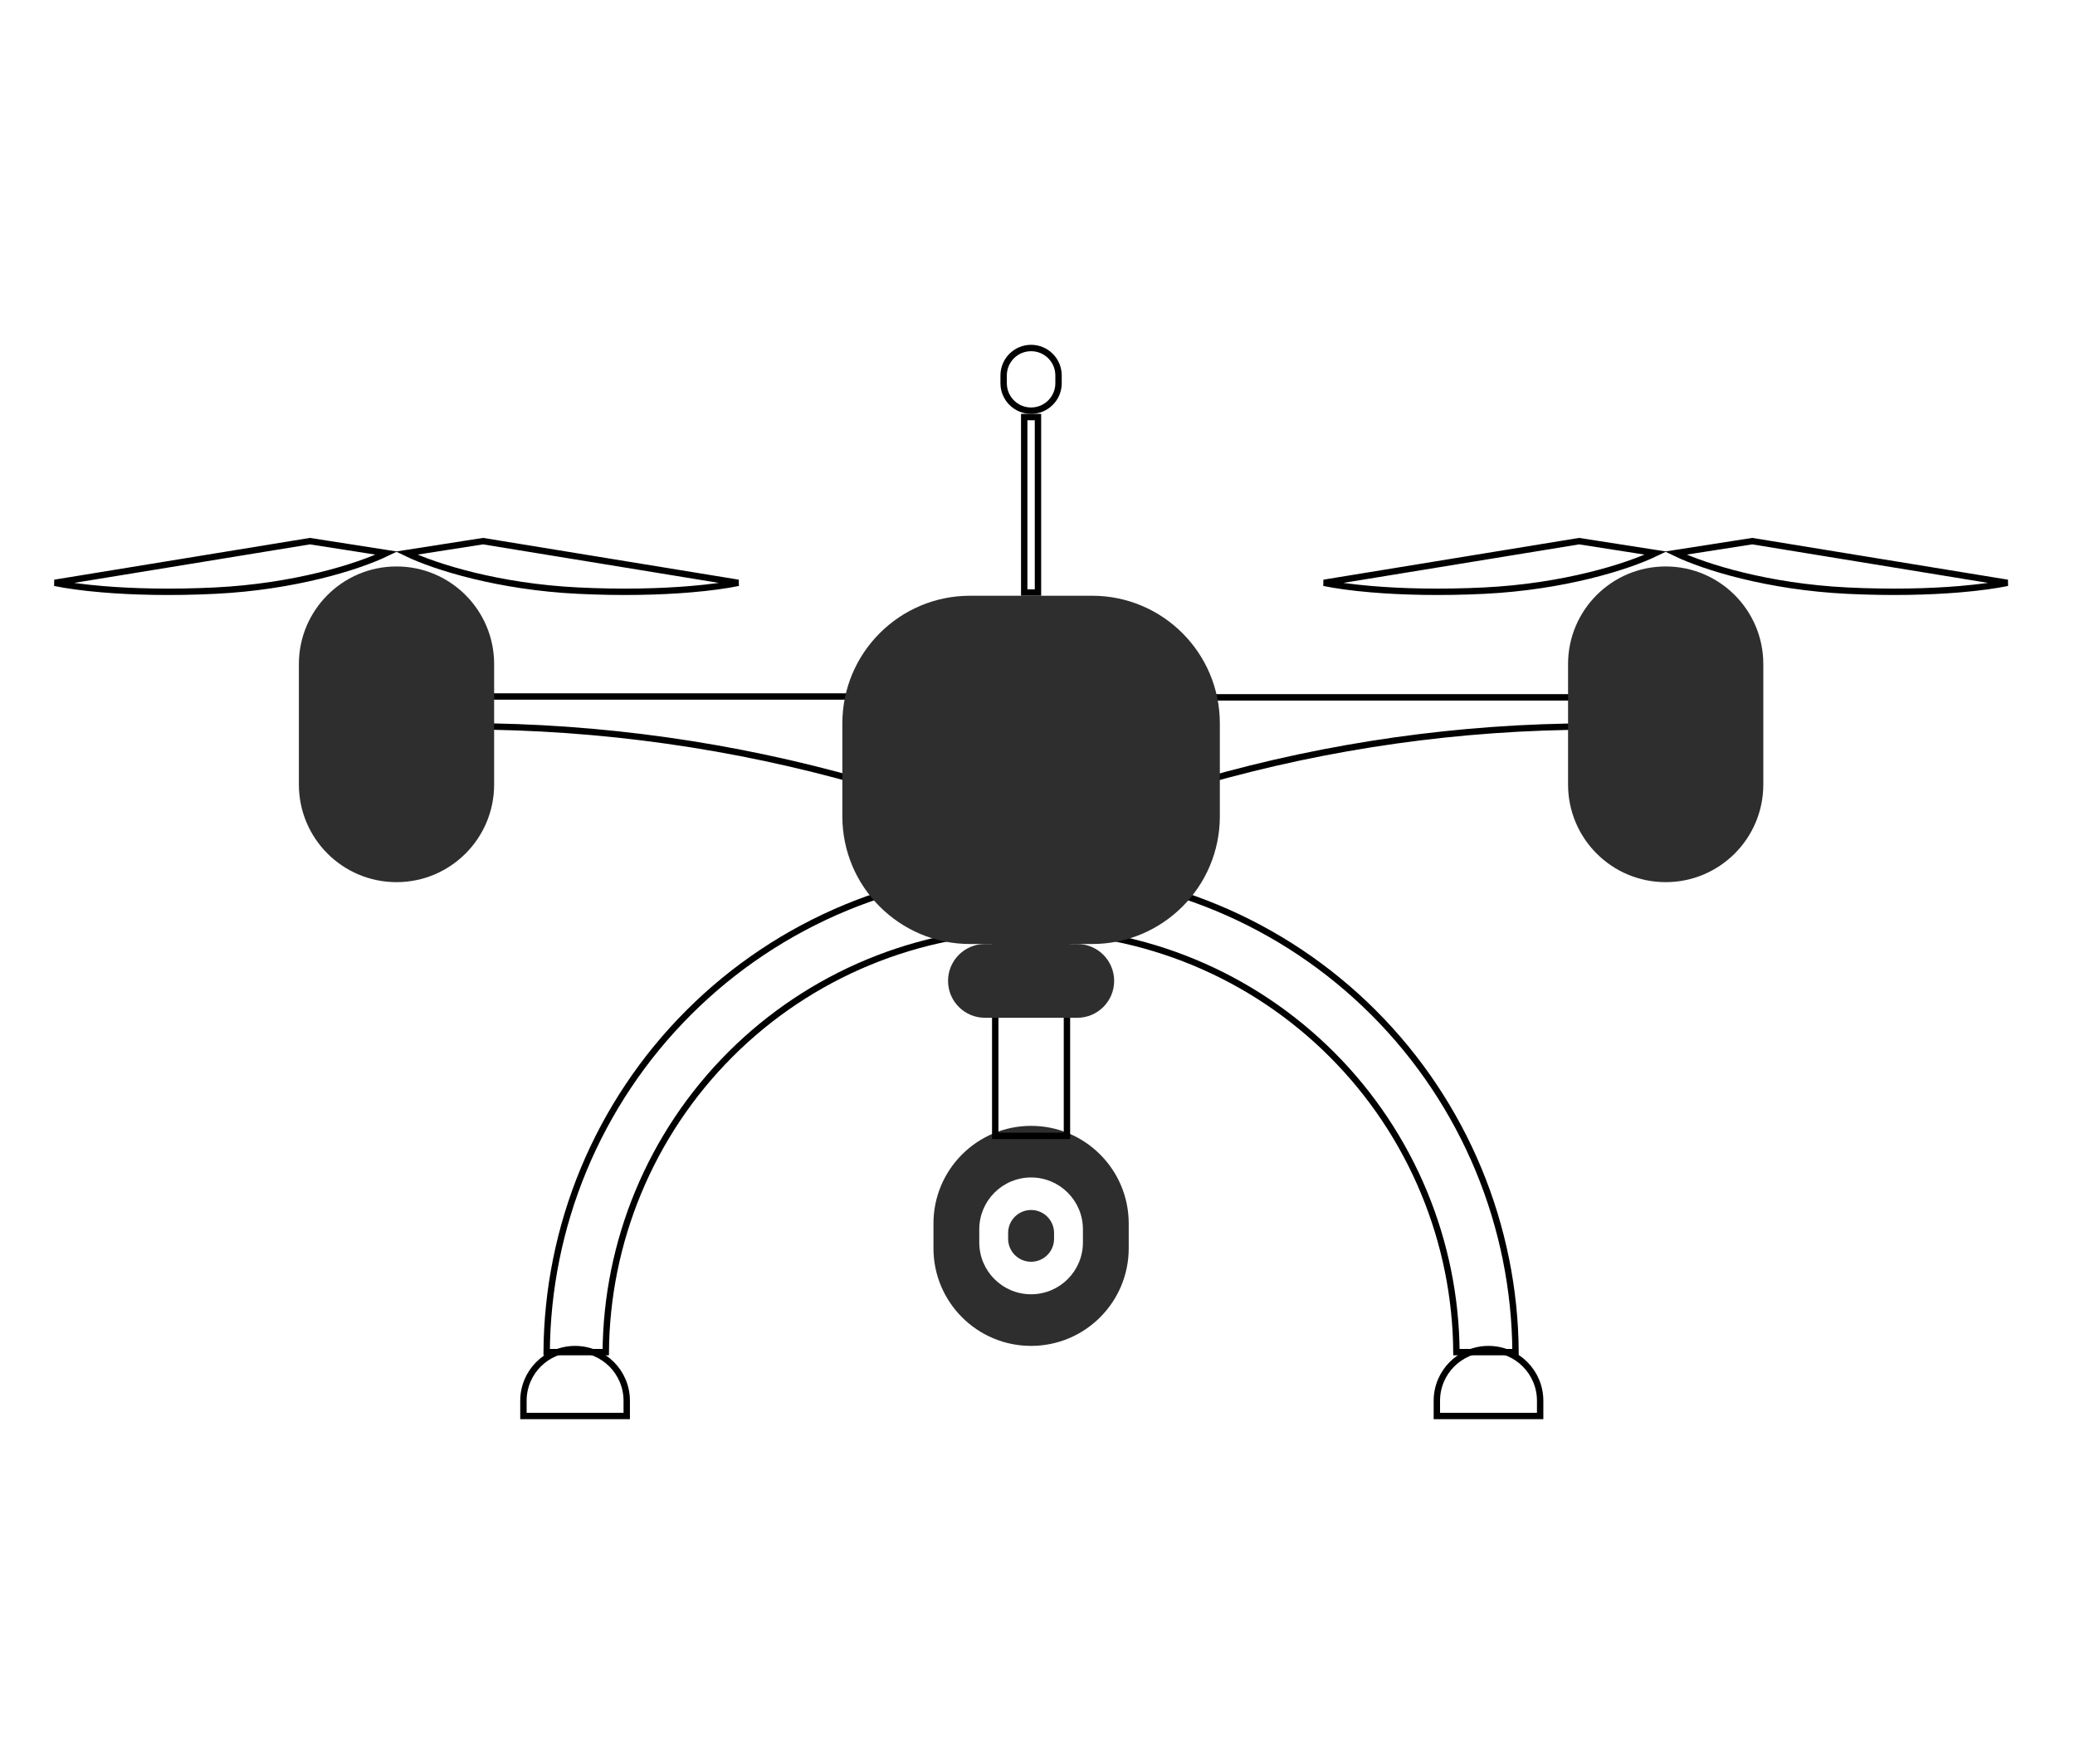
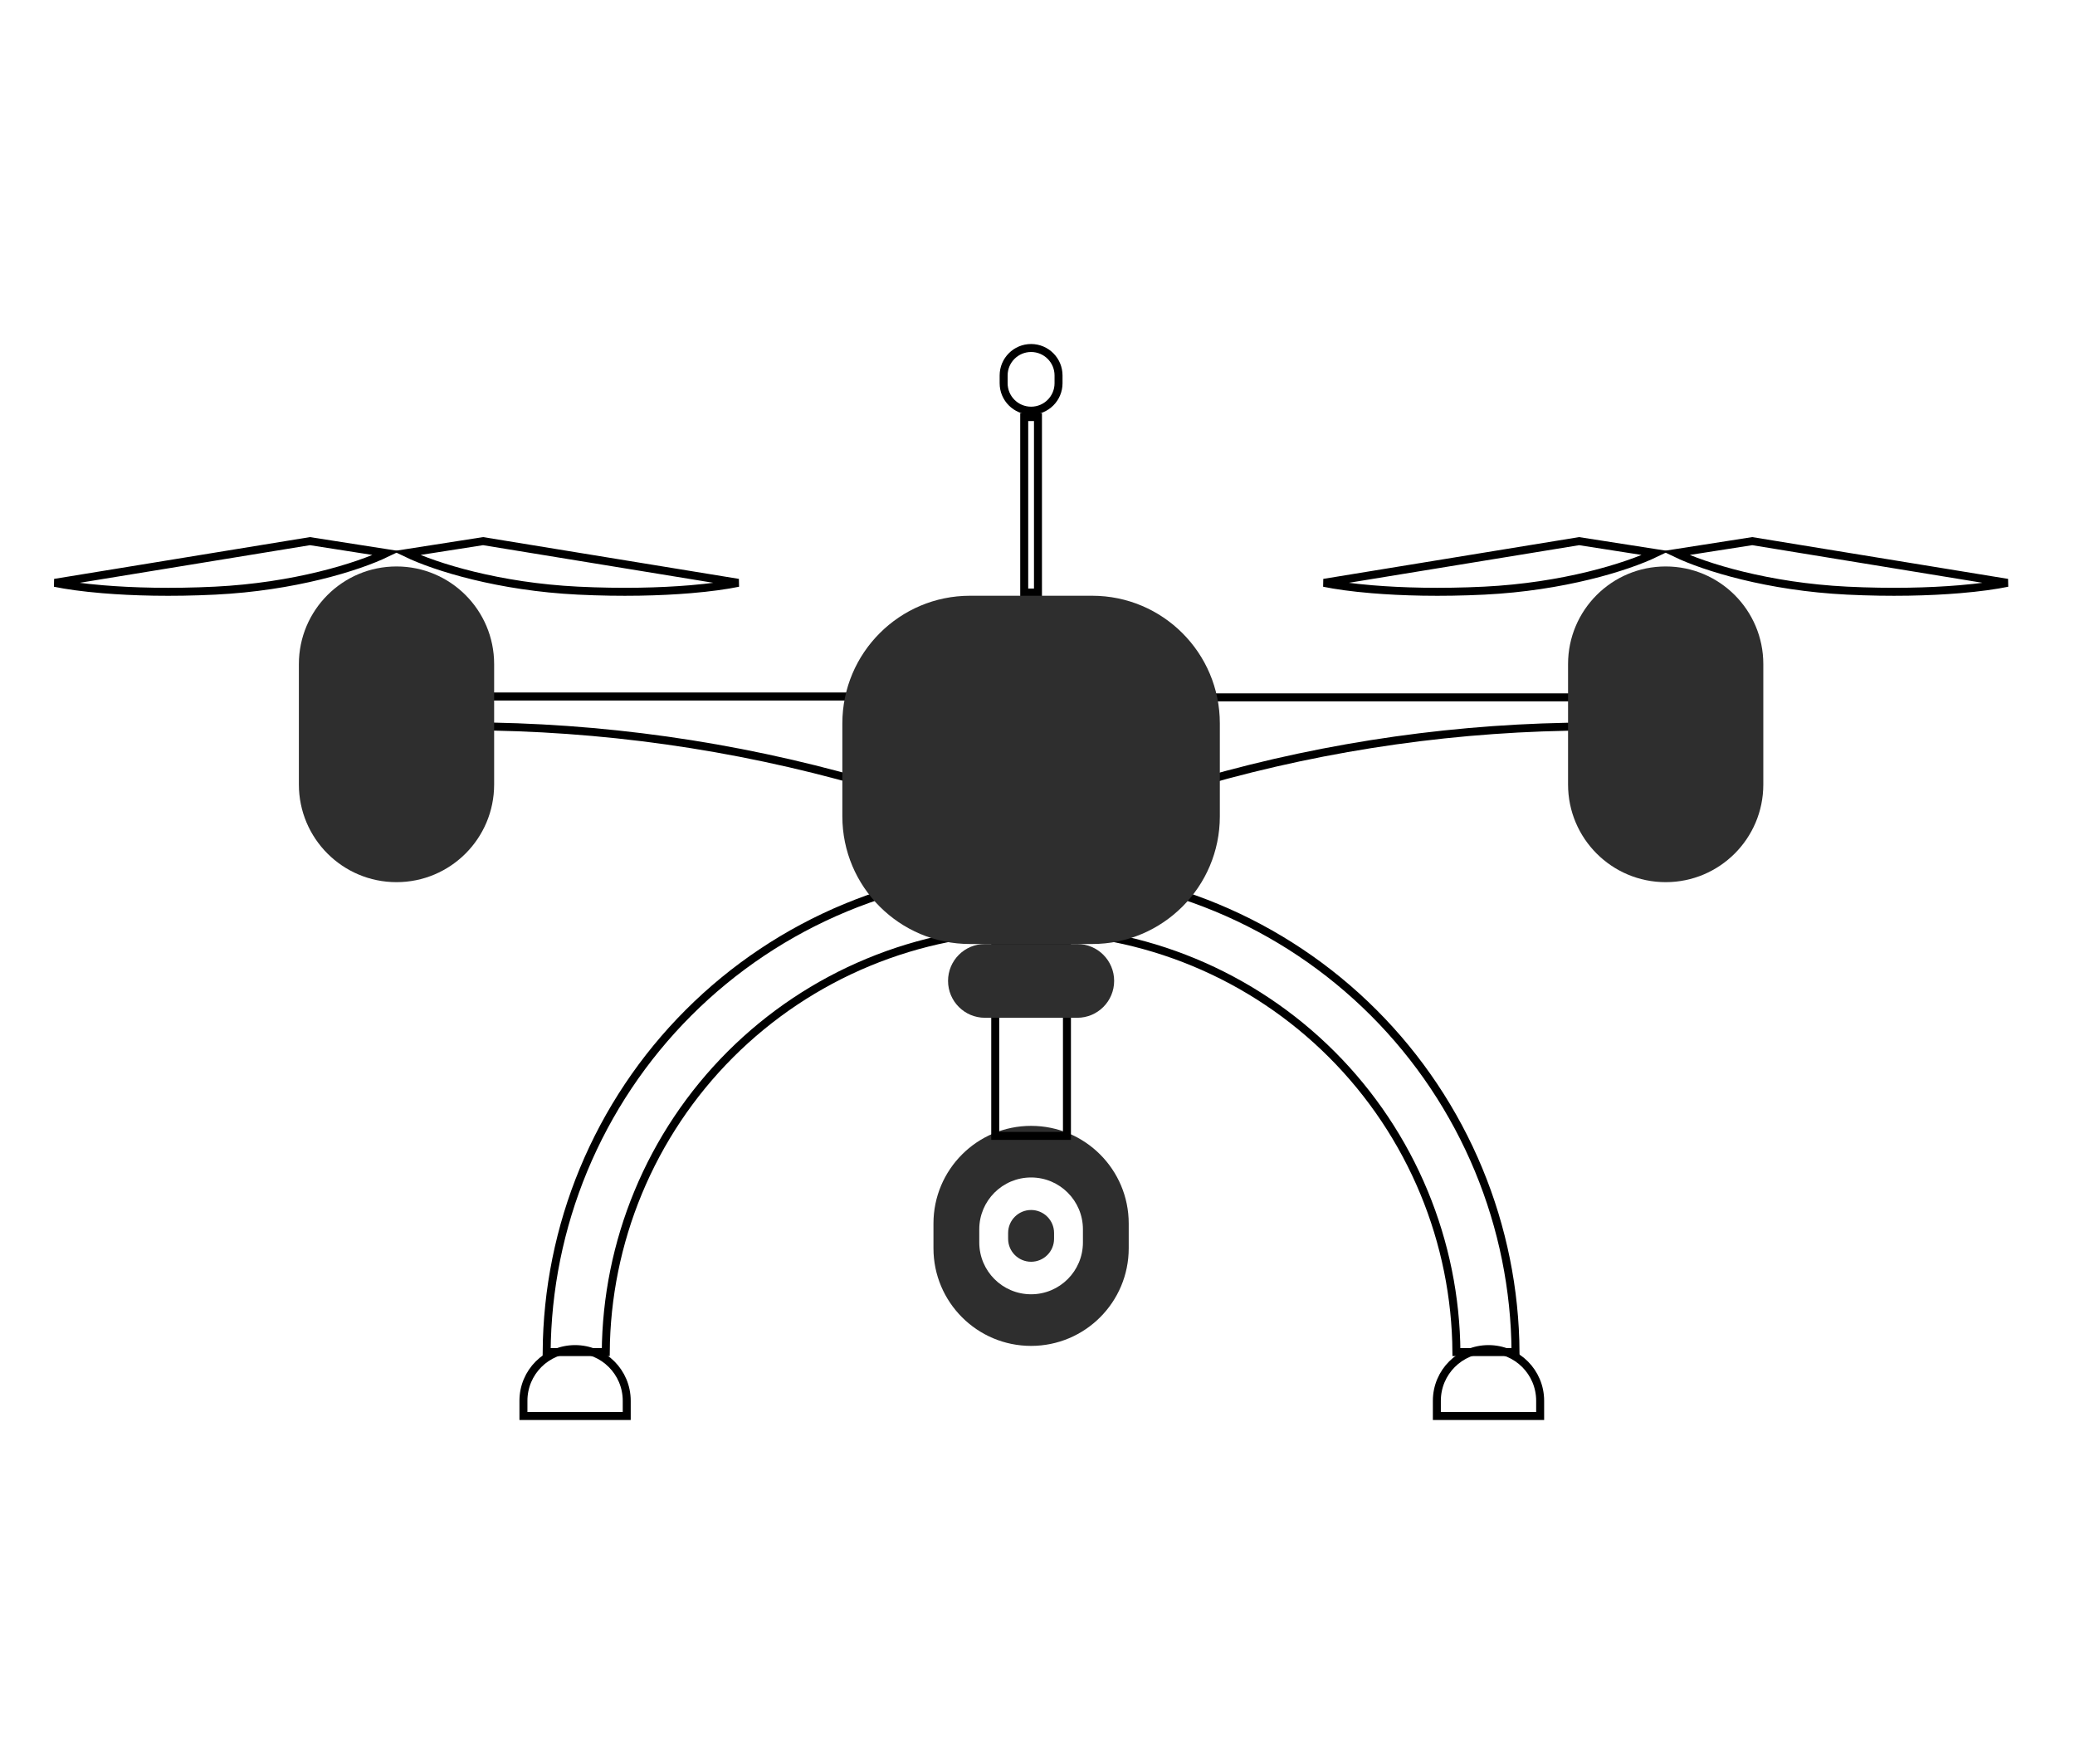
<svg xmlns="http://www.w3.org/2000/svg" width="260" height="221" viewBox="0 0 260 221" fill="none">
-   <path fill-rule="evenodd" clip-rule="evenodd" d="M129.197 141.052C122.441 141.052 116.964 146.529 116.964 153.285V156.385C116.964 163.141 122.441 168.618 129.197 168.618C135.953 168.618 141.43 163.141 141.43 156.385V153.285C141.43 146.529 135.953 141.052 129.197 141.052ZM122.704 154.012C122.704 150.426 125.611 147.518 129.198 147.518C132.784 147.518 135.692 150.426 135.692 154.012V155.658C135.692 159.245 132.784 162.152 129.198 162.152C125.611 162.152 122.704 159.245 122.704 155.658V154.012ZM126.319 154.47C126.319 152.881 127.608 151.592 129.198 151.592C130.787 151.592 132.076 152.881 132.076 154.47V155.2C132.076 156.789 130.787 158.078 129.198 158.078C127.608 158.078 126.319 156.789 126.319 155.2V154.47Z" fill="#2E2E2E" />
-   <rect x="124.704" y="118.667" width="8.986" height="23.641" stroke="black" stroke-width="0.8" />
-   <rect x="0.4" y="-0.4" width="6.879" height="7.852" rx="3.439" transform="matrix(1 0 0 -1 125.357 51.0511)" stroke="black" stroke-width="0.8" />
-   <rect x="0.4" y="-0.4" width="1.723" height="21.986" transform="matrix(1 0 0 -1 127.936 73.837)" stroke="black" stroke-width="0.8" />
-   <path d="M58.55 87.259H108.912V98.224L108.043 97.976C91.945 93.379 75.29 91.03 58.55 90.993V87.259Z" stroke="black" stroke-width="0.8" />
-   <path d="M199.383 87.366H149.943V98.117L150.788 97.876C166.593 93.363 182.946 91.055 199.383 91.018V87.366Z" stroke="black" stroke-width="0.8" />
-   <path d="M180.04 175.491C180.04 171.917 182.937 169.019 186.511 169.019C190.085 169.019 192.983 171.917 192.983 175.491V177.401H180.04V175.491Z" stroke="black" stroke-width="0.8" />
-   <path d="M65.587 175.491C65.587 171.917 68.484 169.019 72.059 169.019C75.633 169.019 78.53 171.917 78.53 175.491V177.401H65.587V175.491Z" stroke="black" stroke-width="0.8" />
-   <path d="M185.279 146.567C188.278 153.809 189.847 161.562 189.898 169.397H182.492C182.44 162.534 181.064 155.745 178.436 149.402C175.758 142.936 171.832 137.06 166.883 132.111C161.934 127.162 156.059 123.237 149.593 120.558C143.126 117.88 136.196 116.501 129.197 116.501C122.198 116.501 115.268 117.88 108.802 120.558C102.335 123.237 96.46 127.162 91.511 132.111C86.562 137.06 82.636 142.936 79.958 149.402C77.331 155.745 75.954 162.534 75.903 169.397H68.496C68.548 161.562 70.116 153.809 73.115 146.567C76.166 139.203 80.637 132.511 86.274 126.874C91.911 121.237 98.603 116.766 105.967 113.716C113.332 110.665 121.226 109.095 129.197 109.095C137.169 109.095 145.062 110.665 152.427 113.716C159.792 116.766 166.483 121.237 172.12 126.874C177.757 132.511 182.228 139.203 185.279 146.567Z" stroke="black" stroke-width="0.8" />
-   <path d="M48.428 69.295C44.788 71.045 36.831 73.512 26.948 73.998C21.45 74.269 16.636 74.137 12.863 73.821C10.36 73.612 8.327 73.322 6.86 73.019L38.835 67.796L48.428 69.295Z" stroke="black" stroke-width="0.8" />
-   <path d="M50.937 69.294C54.576 71.044 62.533 73.511 72.417 73.997C77.915 74.267 82.728 74.136 86.502 73.82C89.004 73.611 91.037 73.321 92.505 73.018L60.53 67.795L50.937 69.294Z" stroke="black" stroke-width="0.8" />
-   <path d="M207.458 69.294C203.818 71.044 195.861 73.511 185.977 73.998C180.479 74.268 175.666 74.136 171.892 73.82C169.39 73.611 167.357 73.321 165.889 73.018L197.864 67.796L207.458 69.294Z" stroke="black" stroke-width="0.8" />
-   <path d="M209.965 69.294C213.605 71.044 221.562 73.511 231.446 73.997C236.944 74.267 241.757 74.136 245.531 73.82C248.033 73.611 250.066 73.321 251.534 73.018L219.559 67.795L209.965 69.294Z" stroke="black" stroke-width="0.8" />
+   <path fillRule="evenodd" clip-rule="evenodd" d="M129.197 141.052C122.441 141.052 116.964 146.529 116.964 153.285V156.385C116.964 163.141 122.441 168.618 129.197 168.618C135.953 168.618 141.43 163.141 141.43 156.385V153.285C141.43 146.529 135.953 141.052 129.197 141.052ZM122.704 154.012C122.704 150.426 125.611 147.518 129.198 147.518C132.784 147.518 135.692 150.426 135.692 154.012V155.658C135.692 159.245 132.784 162.152 129.198 162.152C125.611 162.152 122.704 159.245 122.704 155.658V154.012ZM126.319 154.47C126.319 152.881 127.608 151.592 129.198 151.592C130.787 151.592 132.076 152.881 132.076 154.47V155.2C132.076 156.789 130.787 158.078 129.198 158.078C127.608 158.078 126.319 156.789 126.319 155.2V154.47Z" fill="#2E2E2E" />
+   <rect x="124.704" y="118.667" width="8.986" height="23.641" stroke="black" strokeWidth="0.8" />
+   <rect x="0.4" y="-0.4" width="6.879" height="7.852" rx="3.439" transform="matrix(1 0 0 -1 125.357 51.0511)" stroke="black" strokeWidth="0.8" />
+   <rect x="0.4" y="-0.4" width="1.723" height="21.986" transform="matrix(1 0 0 -1 127.936 73.837)" stroke="black" strokeWidth="0.8" />
+   <path d="M58.55 87.259H108.912V98.224L108.043 97.976C91.945 93.379 75.29 91.03 58.55 90.993V87.259Z" stroke="black" strokeWidth="0.8" />
+   <path d="M199.383 87.366H149.943V98.117L150.788 97.876C166.593 93.363 182.946 91.055 199.383 91.018V87.366Z" stroke="black" strokeWidth="0.8" />
+   <path d="M180.04 175.491C180.04 171.917 182.937 169.019 186.511 169.019C190.085 169.019 192.983 171.917 192.983 175.491V177.401H180.04V175.491Z" stroke="black" strokeWidth="0.8" />
+   <path d="M65.587 175.491C65.587 171.917 68.484 169.019 72.059 169.019C75.633 169.019 78.53 171.917 78.53 175.491V177.401H65.587V175.491Z" stroke="black" strokeWidth="0.8" />
+   <path d="M185.279 146.567C188.278 153.809 189.847 161.562 189.898 169.397H182.492C182.44 162.534 181.064 155.745 178.436 149.402C175.758 142.936 171.832 137.06 166.883 132.111C161.934 127.162 156.059 123.237 149.593 120.558C143.126 117.88 136.196 116.501 129.197 116.501C122.198 116.501 115.268 117.88 108.802 120.558C102.335 123.237 96.46 127.162 91.511 132.111C86.562 137.06 82.636 142.936 79.958 149.402C77.331 155.745 75.954 162.534 75.903 169.397H68.496C68.548 161.562 70.116 153.809 73.115 146.567C76.166 139.203 80.637 132.511 86.274 126.874C91.911 121.237 98.603 116.766 105.967 113.716C113.332 110.665 121.226 109.095 129.197 109.095C137.169 109.095 145.062 110.665 152.427 113.716C159.792 116.766 166.483 121.237 172.12 126.874C177.757 132.511 182.228 139.203 185.279 146.567Z" stroke="black" strokeWidth="0.8" />
+   <path d="M48.428 69.295C44.788 71.045 36.831 73.512 26.948 73.998C21.45 74.269 16.636 74.137 12.863 73.821C10.36 73.612 8.327 73.322 6.86 73.019L38.835 67.796L48.428 69.295Z" stroke="black" strokeWidth="0.8" />
+   <path d="M50.937 69.294C54.576 71.044 62.533 73.511 72.417 73.997C77.915 74.267 82.728 74.136 86.502 73.82C89.004 73.611 91.037 73.321 92.505 73.018L60.53 67.795L50.937 69.294Z" stroke="black" strokeWidth="0.8" />
+   <path d="M207.458 69.294C203.818 71.044 195.861 73.511 185.977 73.998C180.479 74.268 175.666 74.136 171.892 73.82C169.39 73.611 167.357 73.321 165.889 73.018L197.864 67.796L207.458 69.294Z" stroke="black" strokeWidth="0.8" />
+   <path d="M209.965 69.294C213.605 71.044 221.562 73.511 231.446 73.997C236.944 74.267 241.757 74.136 245.531 73.82C248.033 73.611 250.066 73.321 251.534 73.018L219.559 67.795L209.965 69.294Z" stroke="black" strokeWidth="0.8" />
  <rect x="105.547" y="74.637" width="47.301" height="43.631" rx="16" fill="#2E2E2E" />
  <rect x="37.45" y="70.967" width="24.466" height="39.553" rx="12.233" fill="#2E2E2E" />
  <rect x="196.479" y="70.967" width="24.466" height="39.553" rx="12.233" fill="#2E2E2E" />
  <rect width="20.813" height="9.244" rx="4.622" transform="matrix(1 0 0 -1 118.791 127.511)" fill="#2E2E2E" />
</svg>
